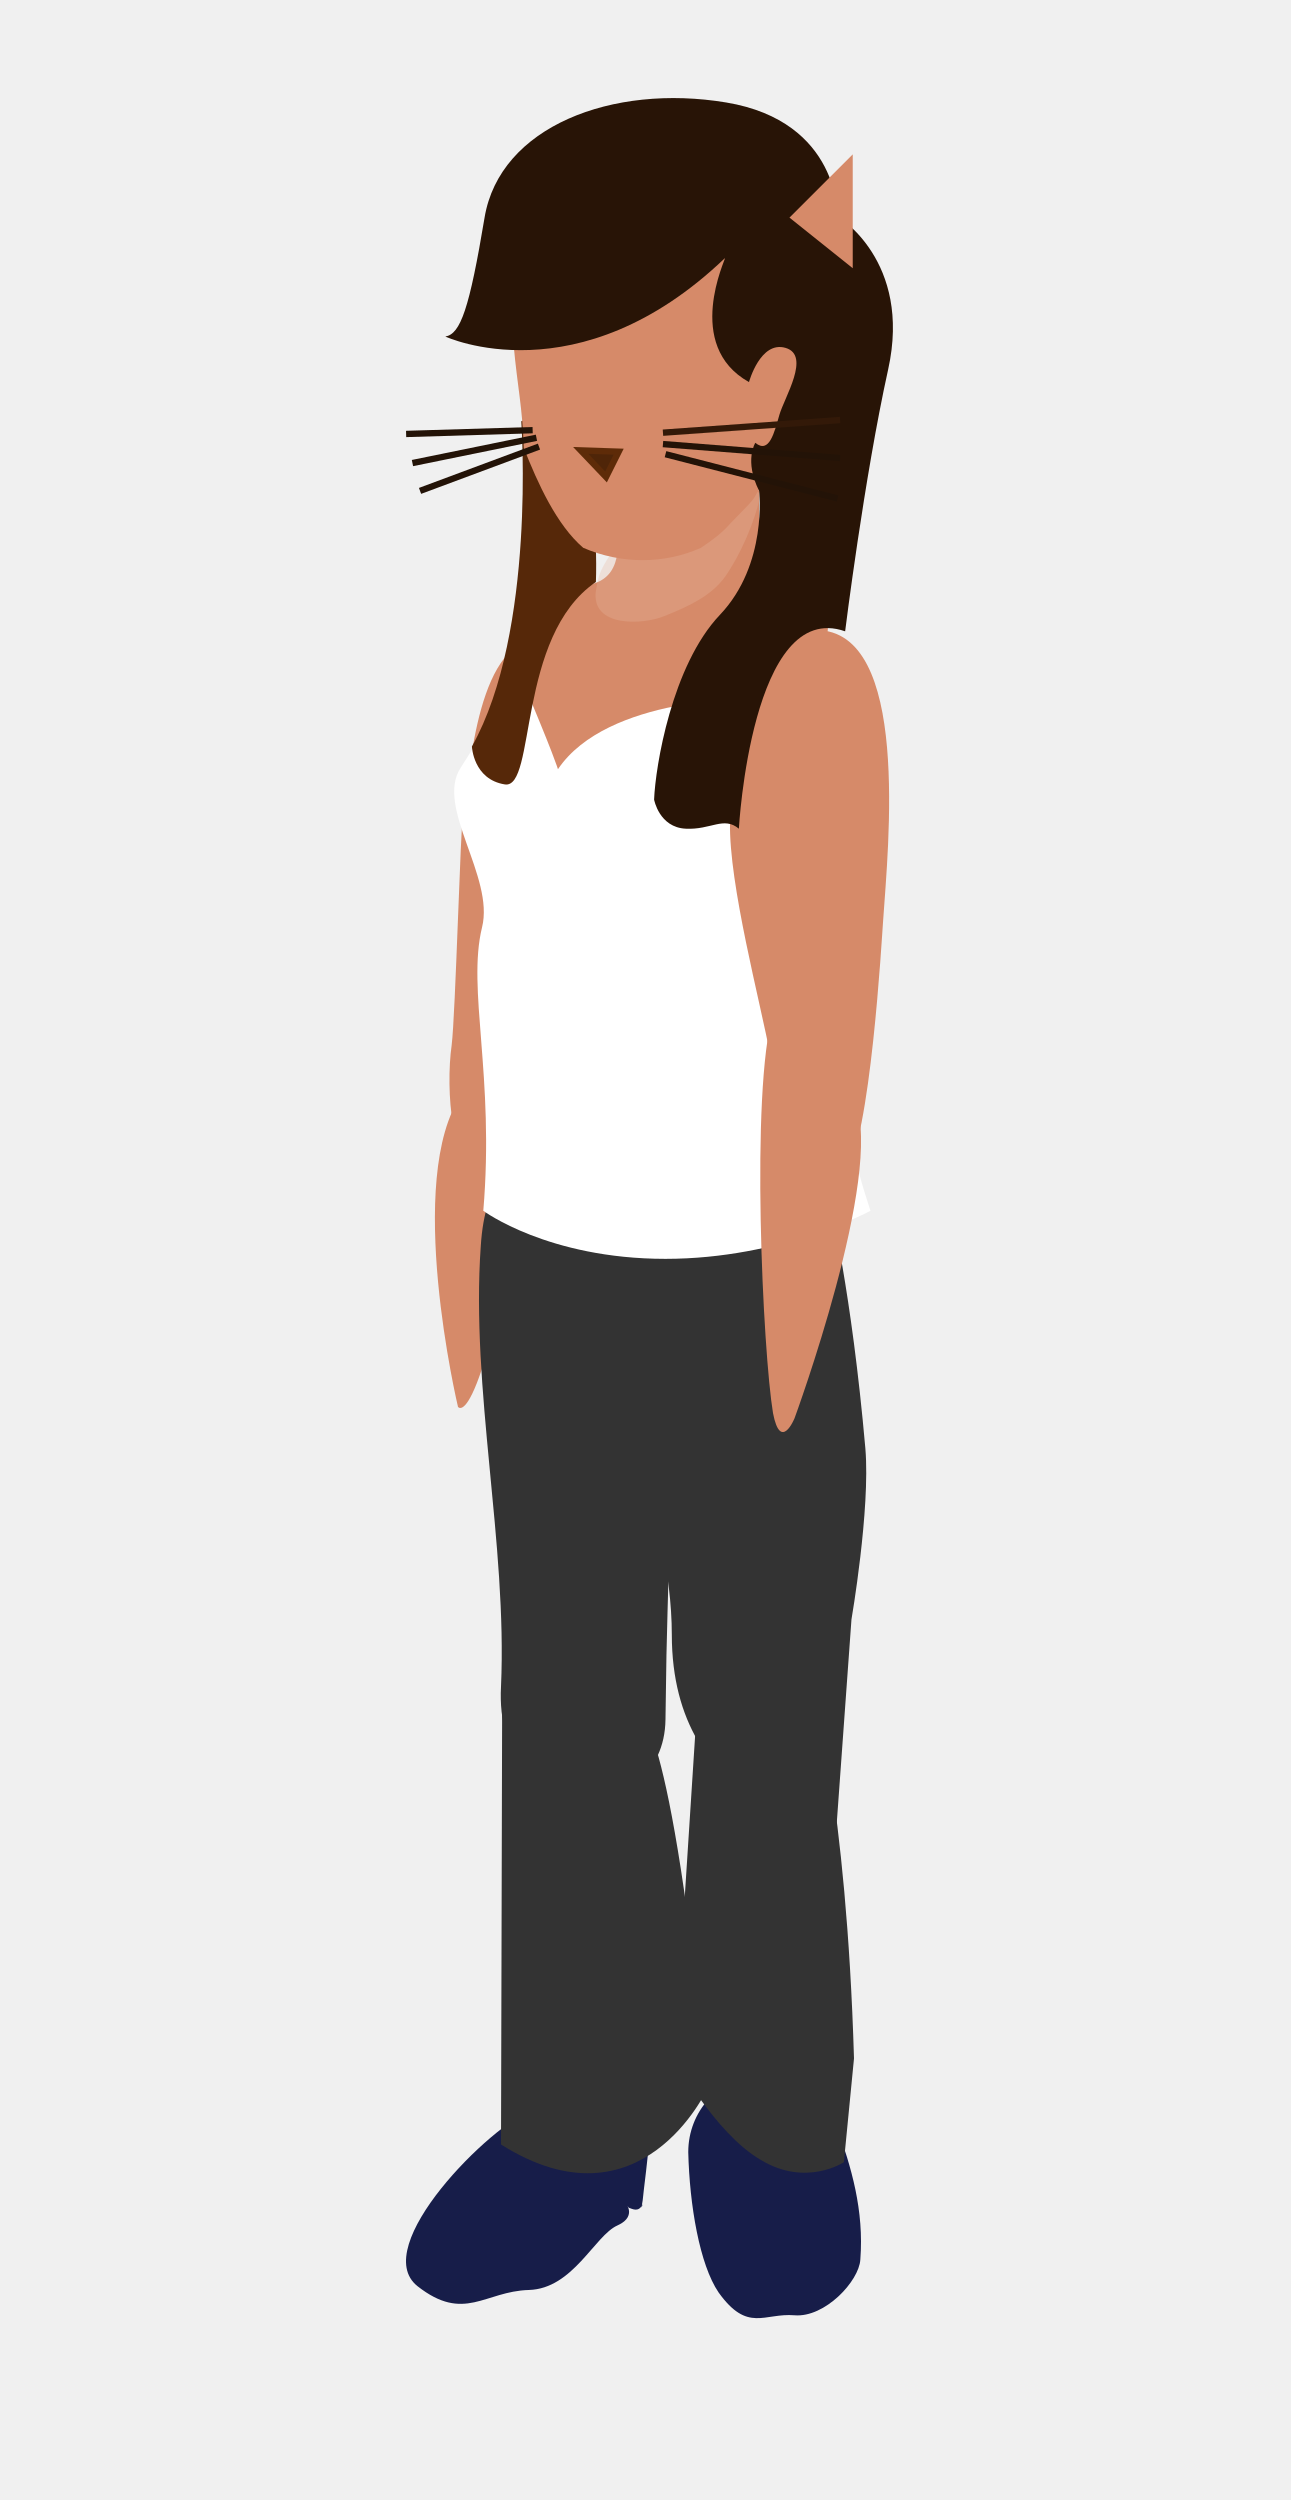
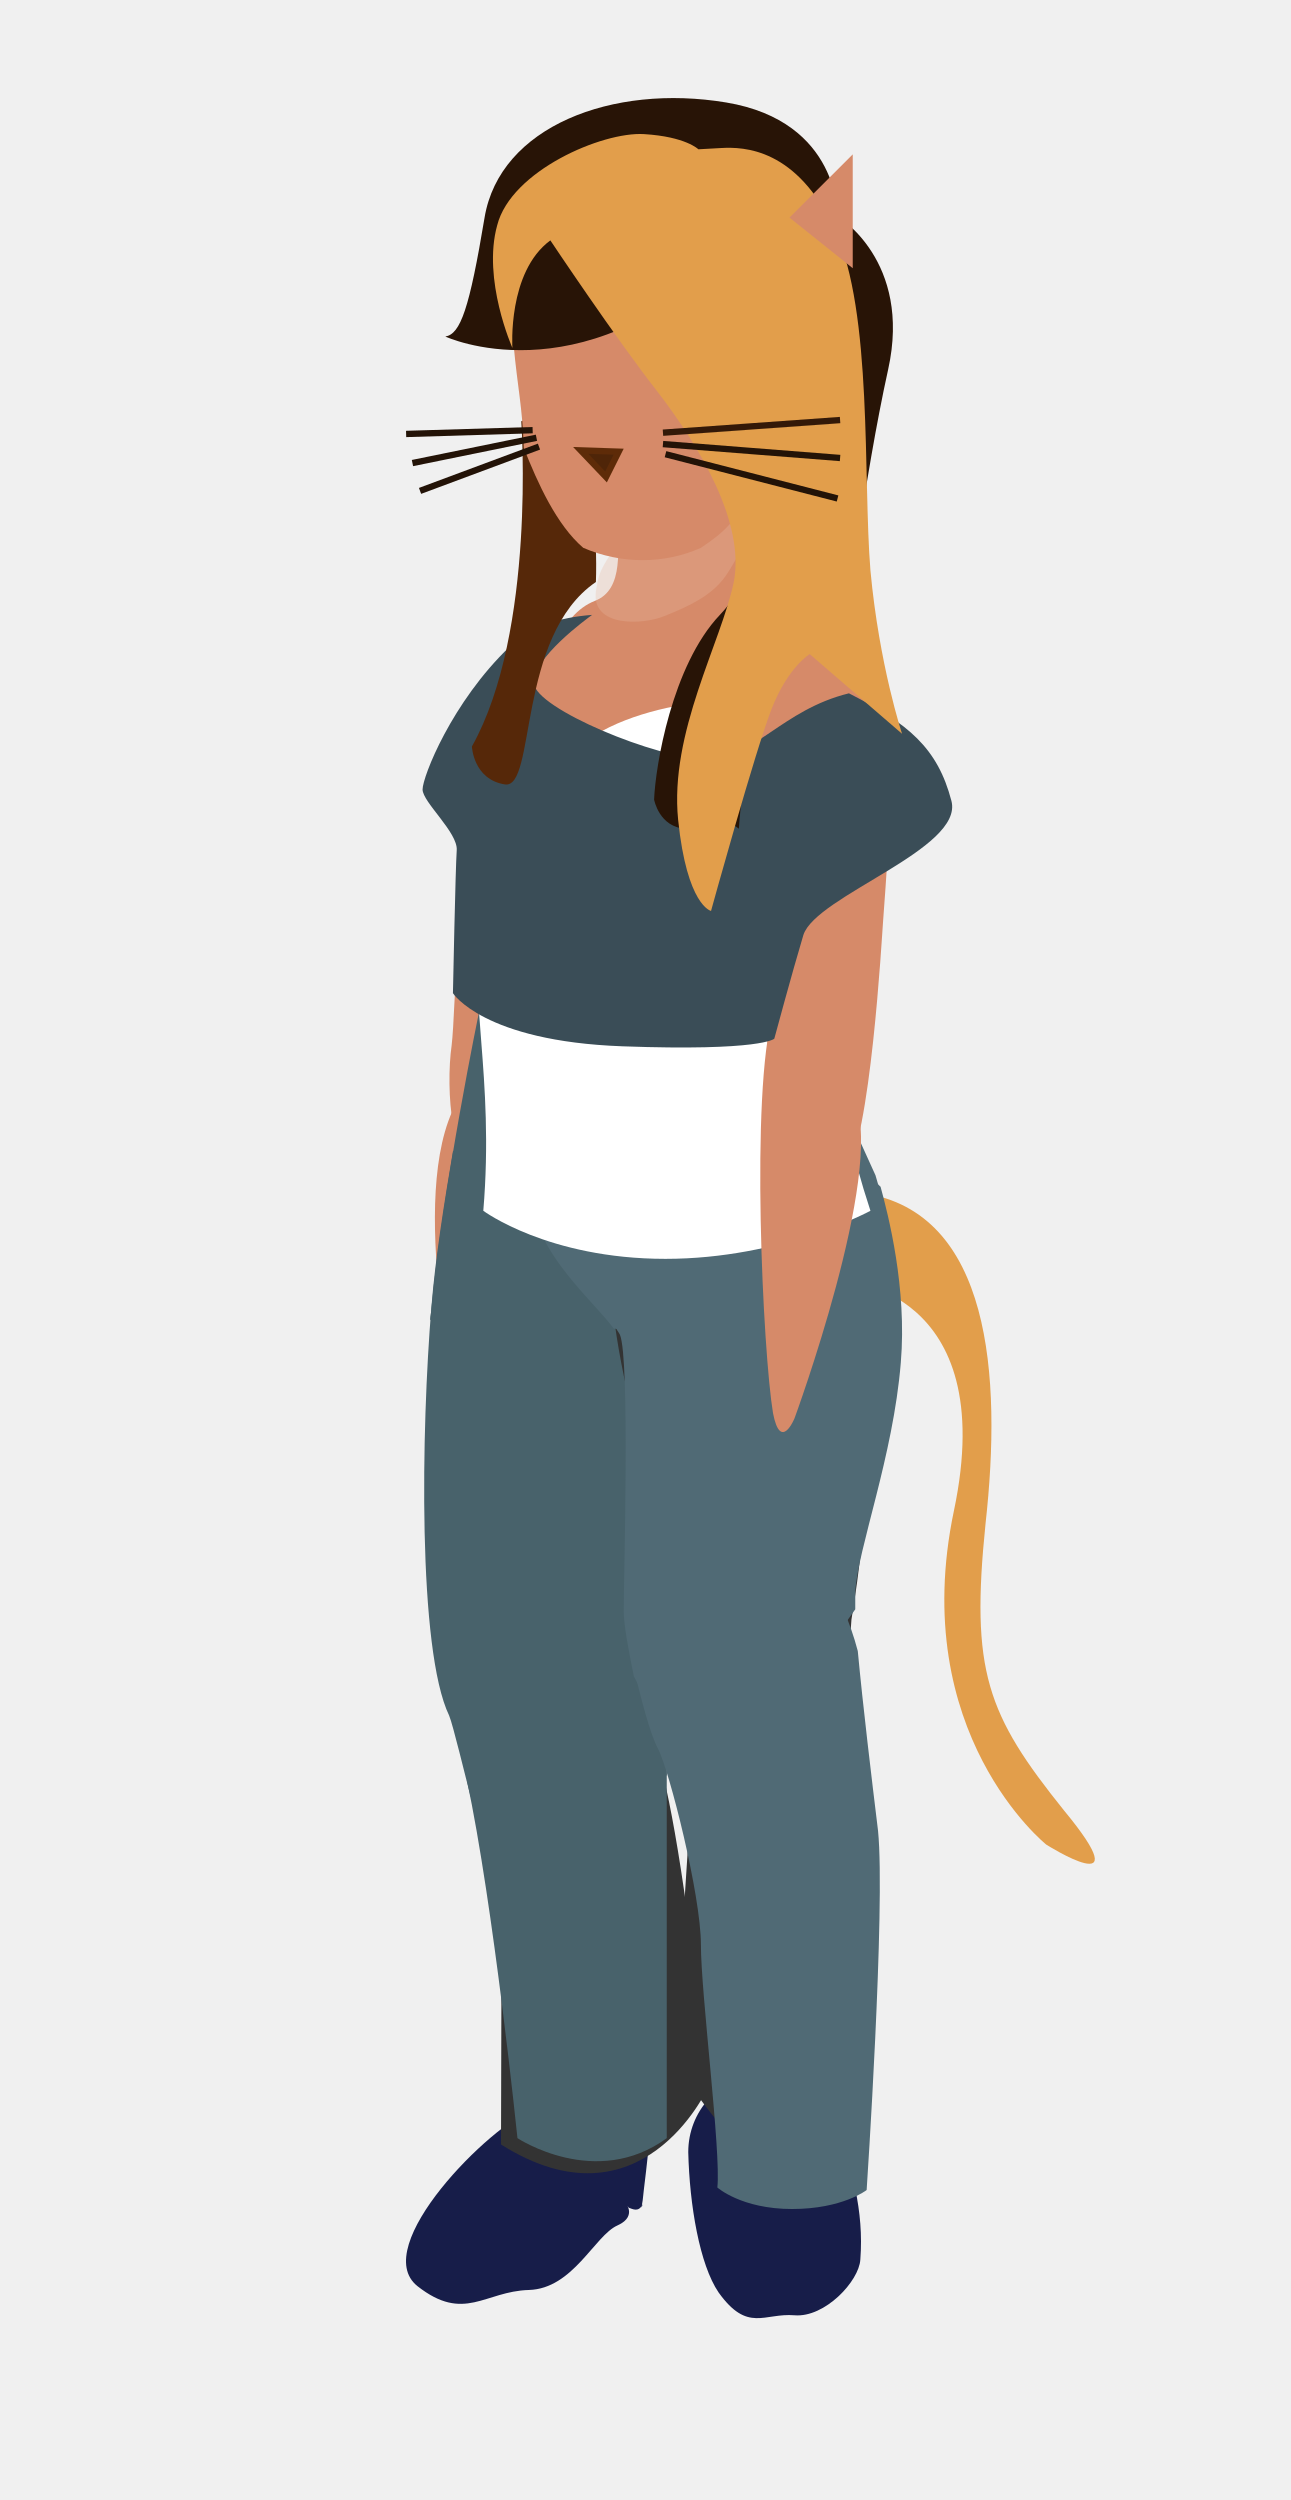
<svg xmlns="http://www.w3.org/2000/svg" version="1.1" id="Layer_1" x="0px" y="0px" viewBox="0 0 102 197.6" style="enable-background:new 0 0 102 197.6;" xml:space="preserve">
  <style type="text/css">
	.st0{fill:#D68A69;}
- 	.st1{fill:#171D49;}
- 	.st2{fill:#333333;}
- 	.st3{fill:#FFFFFF;}
- 	.st4{opacity:0.3;fill:#E8B9A0;enable-background:new    ;}
- 	.st5{fill:#562809;}
- 	.st6{fill:#281406;}
- 	.st7{fill:none;stroke:#331908;stroke-width:0.5;stroke-miterlimit:10;}
- 	.st8{fill:none;stroke:#231307;stroke-width:0.5;stroke-miterlimit:10;}
- 	.st9{fill:#4F2508;stroke:#5E2B08;stroke-width:0.5;stroke-miterlimit:10;}
+ 	.st1{fill:#E29E4B;}
+ 	.st2{fill:#171D49;}
+ 	.st3{fill:#333333;}
+ 	.st4{fill:#48626B;}
+ 	.st5{fill:#506A75;}
+ 	.st6{fill:#FFFFFF;}
+ 	.st7{opacity:0.3;fill:#E8B9A0;enable-background:new    ;}
+ 	.st8{fill:#3A4D57;}
+ 	.st9{fill:#562809;}
+ 	.st10{fill:#281406;}
+ 	.st11{fill:none;stroke:#331908;stroke-width:0.5;stroke-miterlimit:10;}
+ 	.st12{fill:none;stroke:#231307;stroke-width:0.5;stroke-miterlimit:10;}
+ 	.st13{fill:#4F2508;stroke:#5E2B08;stroke-width:0.5;stroke-miterlimit:10;}
</style>
  <g id="_x30_0">
    <path id="arm_x5F_back_x5F_bot" class="st0" d="M36.2,111.2c0,0-4.3-18.1,0.3-24.7s5.9,1.3,5.9,1.3C38.1,114,36.2,111.2,36.2,111.2   z" />
    <path id="arm_x5F_back_x5F_top" class="st0" d="M45.7,73.8c-1.8,6.6-1.2,14.7-7.6,17.9c-2.4,1.2-2.9-5.6-2.4-9.1   c0.3-2.4,0.7-17.4,0.9-18.3c0.8-5.6,1.5-14.9,7.5-14C51.3,51.4,47.4,67.2,45.7,73.8z" />
-     <path id="foot_x5F_back" class="st1" d="M33,180.7c3.7,2.9,5.3,0.4,8.8,0.3c3.5-0.1,5.2-4.3,7-5.1s0.3-2.1,0.9-1.4   c0.3,0.1,0.8,0.4,1.1-0.3c0,0-0.2,0.8,0-0.3c0.1-1.3,1.6-11.4-0.2-8.2c-2.8,0.1-5.7,0.4-8.4,1C38.8,167.9,29.1,177.6,33,180.7z" />
-     <path id="leg_x5F_back_x5F_bot" class="st2" d="M39.7,130.8l-0.1,38.7c11.1,7,16.3-4.4,16.3-4.4c-2.9-30.1-5.5-29.8-5.5-29.8   C46.9,122.1,39.7,130.8,39.7,130.8z" />
-     <path id="leg_x5F_back_x5F_top" class="st2" d="M38,98.5c-0.8,11.3,2.1,23.5,1.6,34.8c-0.6,11.3,12.9,11.3,13,2.6s0.2-8,0.4-18.1   c0.1-10.1-0.6-15.2-1.7-24.5C46.7,94.8,38.7,87.4,38,98.5z" />
+     <path id="CAT_x5F_tail" class="st1" d="M66.6,101.2c0,0,12.5,0.6,8.8,18.2s7.3,26.4,7.3,26.4s7.6,4.8,1.4-2.7   c-6.1-7.6-7.4-11-6.2-22.7c1.3-11.7,0.4-24.6-9.7-26.1S66.6,101.2,66.6,101.2z" />
+     <path id="foot_x5F_back" class="st2" d="M33,180.7c3.7,2.9,5.3,0.4,8.8,0.3c3.5-0.1,5.2-4.3,7-5.1s0.3-2.1,0.9-1.4   c0.3,0.1,0.8,0.4,1.1-0.3c0,0-0.2,0.8,0-0.3c0.1-1.3,1.6-11.4-0.2-8.2c-2.8,0.1-5.7,0.4-8.4,1C38.8,167.9,29.1,177.6,33,180.7z" />
+     <path id="leg_x5F_back_x5F_bot" class="st3" d="M39.7,130.8l-0.1,38.7c11.1,7,16.3-4.4,16.3-4.4c-2.9-30.1-5.5-29.8-5.5-29.8   C46.9,122.1,39.7,130.8,39.7,130.8z" />
+     <path id="leg_x5F_back_x5F_top" class="st3" d="M38,98.5c-0.8,11.3,2.1,23.5,1.6,34.8c-0.6,11.3,12.9,11.3,13,2.6s0.2-8,0.4-18.1   c0.1-10.1-0.6-15.2-1.7-24.5C46.7,94.8,38.7,87.4,38,98.5z" />
+     <path id="CAT_x5F_leg_x5F_back_x5F_bot" class="st4" d="M50,137.6c1.2,0.6,2.1,1.4,2.7,2.4v29c-5.6,4.1-11.8,0-11.8,0   s-1.9-18.5-4-28.3C40.7,137.2,45.3,134.8,50,137.6z" />
+     <path id="CAT_x5F_leg_x5F_back_x5F_top" class="st4" d="M56,92.6c0,0.8,0,2.3,0,3.3l-3.3,22v22.4c-2.1,2.7-5.4,4.3-8.7,3.2   c-3-0.6-5,0.8-6.8-1.5c-0.4-1.5-1.4-5.7-1.7-6.4c-2.5-5.2-2.2-22.7-1.4-32.3c0.3-3.8,1-8.2,1.7-12.3C41.6,87.7,51.1,87.8,56,92.6z" />
+     <path id="CAT_x5F_hip_x5F_back" class="st4" d="M34,104.3c0-0.3,0.1-0.6,0.1-0.9c0.9-9.6,3.8-23.6,3.8-23.6L52,76.4l6,6.4   l-3.5,23.4C48.2,108.1,38.9,108.7,34,104.3z" />
    <g id="foot_x5F_front">
-       <path class="st1" d="M60,164c-3.2,0.2-5.6,2.9-5.6,6.1c0.1,4.2,0.9,8.9,2.4,11.1c2.3,3.2,3.6,1.6,6,1.8c2.4,0.2,5.1-2.7,5.2-4.4    c0.3-3.9-0.7-7.3-1.9-10.6C65.2,165.3,62.7,163.8,60,164C60,164,60,164,60,164z" />
+       <path class="st2" d="M60,164c-3.2,0.2-5.6,2.9-5.6,6.1c0.1,4.2,0.9,8.9,2.4,11.1c2.3,3.2,3.6,1.6,6,1.8s5.1-2.7,5.2-4.4    c0.3-3.9-0.7-7.3-1.9-10.6C65.2,165.3,62.7,163.8,60,164L60,164z" />
    </g>
-     <path id="leg_x5F_front_x5F_bot" class="st2" d="M53.3,162.7c0,0,3.2,5.9,6.8,8c3.6,2.2,6.6,0.2,6.6,0.2l0.8-8.2   c-0.6-20.3-3.3-29.7-3.3-29.7l-9,0.2L53.3,162.7z" />
-     <path id="leg_x5F_front_x5F_top" class="st2" d="M48.3,97.9c-0.7,10.2,4.8,21.6,4.8,31.3c0,14.1,13,15.4,13,15.4l1.2-16.6   c0,0,1.5-8.7,1.1-13.5c-1.1-12.5-2.8-19.4-2.8-19.4S48.7,93.5,48.3,97.9z" />
-     <path id="chest" class="st0" d="M48.8,40.4c0,2,0.6,4.9-1.8,5.7c-5.5,1.9-4.8,13.1-1.6,13.5c5,0.7,21.7-7,19.9-10.5L60,45.5v-6.7   C56.6,34.9,48.8,40.5,48.8,40.4z" />
-     <path id="top" class="st3" d="M66.6,75.6c1.9-6.7,0-6.1-1.9-7.4s-5.7-6.8-5.1-13c0,0-11.6-0.2-15.5,5.6c0,0-0.3-1.1-3.1-7.7   c0,0-2.6,4.5-4.6,7.6s2.7,8.6,1.7,12.6c-1.2,4.9,1,11.7,0.1,22.4c0,0,5.1,3.8,14.4,3.8c9.2,0,16.2-3.8,16.2-3.8   C65.7,86.3,65.8,80.3,66.6,75.6z" />
-     <path id="arm_x5F_front_x5F_top" class="st0" d="M69.8,72.8c-0.1,1.3-1,17.4-3,19.9c-2.3,2.9-5.7-8.1-5.9-9.2   c-0.8-4.3-3.3-13.6-3.2-18.5c0.1-4.9,0.5-15,6.8-15.2C72,49.8,70.2,66.9,69.8,72.8z" />
+     <path id="leg_x5F_front_x5F_bot" class="st3" d="M53.3,162.7c0,0,3.2,5.9,6.8,8c3.6,2.2,6.6,0.2,6.6,0.2l0.8-8.2   c-0.6-20.3-3.3-29.7-3.3-29.7l-9,0.2L53.3,162.7z" />
+     <path id="leg_x5F_front_x5F_top" class="st3" d="M48.3,97.9c-0.7,10.2,4.8,21.6,4.8,31.3c0,14.1,13,15.4,13,15.4l1.2-16.6   c0,0,1.5-8.7,1.1-13.5c-1.1-12.5-2.8-19.4-2.8-19.4S48.7,93.5,48.3,97.9z" />
+     <path id="CAT_x5F_leg_x5F_front_x5F_bot" class="st5" d="M61,119.6c2.8,1.9,5.6,6.3,6.8,10.9c0.4,4.3,1.1,10.1,1.6,14.2   c0.6,6-0.9,28.4-0.9,28.4s-1.9,1.5-5.9,1.5c-4,0-5.9-1.7-5.9-1.7c0.3-2.8-1.3-15.3-1.3-19.2s-2.5-13.8-3.4-15.5   c-0.6-1.1-1.4-4.1-2-6.8C49.9,124.3,53.2,115.3,61,119.6z" />
+     <path id="CAT_x5F_leg_x5F_front_x5F_top" class="st5" d="M53,135.6c-1.1-0.4-2.1-1.5-2.9-3.1c-0.4-2-0.8-4-0.8-5.2   c0-2.6,0.5-19.9-0.3-21.8c-0.1-0.2-0.2-0.3-0.3-0.5c-0.9-6.6,3.8-13.5,10.3-14.4c3.6,0,7.8,0.5,10.6,3.2c0.6,2.2,2.1,8,1.6,13.9   c-0.6,7.4-3.4,14.7-3.6,18.1c0,0.4,0,0.9,0,1.4C63.9,132.6,58.5,137.2,53,135.6z" />
+     <path id="CAT_x5F_hip_x5F_front" class="st5" d="M42.4,80.9l3.4-4.3c0,0,14.1-0.2,14.5-0.2c0.4,0,3.5,4.6,3.5,4.6l5.4,11.9   c0,0,0.4,1.3,0.9,3.4c-3.1,7.4-13.1,10.2-21.6,8.7c-1.4-1.9-5-5-6.1-8.5C41.1,92.5,42.4,80.9,42.4,80.9z" />
+     <path id="chest" class="st0" d="M48.8,40.9c0,2.3,0.6,5.7-1.8,6.6c-5.5,2.2-4.8,15.3-1.6,15.7c5,0.8,21.7-8.2,19.9-12.2L60,46.8V39   C56.6,34.5,48.8,41,48.8,40.9z" />
+     <path id="top" class="st6" d="M66.6,75.6c1.9-6.7,0-6.1-1.9-7.4s-5.7-6.8-5.1-13c0,0-11.6-0.2-15.5,5.6c0,0-0.3-1.1-3.1-7.7   c0,0-2.6,4.5-4.6,7.6s2.7,8.6,1.7,12.6c-1.2,4.9,1,11.7,0.1,22.4c0,0,5.1,3.8,14.4,3.8c9.2,0,16.2-3.8,16.2-3.8   C65.7,86.3,65.8,80.3,66.6,75.6z" />
+     <path id="arm_x5F_front_x5F_top" class="st0" d="M69.8,72.8c-0.1,1.3-1,17.4-3,19.9c-2.3,2.9-5.7-8.1-5.9-9.2   c-0.8-4.3-3.3-13.6-3.2-18.5s0.5-15,6.8-15.2C72,49.8,70.2,66.9,69.8,72.8z" />
    <path id="arm_x5F_front_x5F_bot" class="st0" d="M62.8,112.1c0,0-1.1,2.7-1.7-0.4c-0.8-4.8-1.8-25.4,0-31.6c4.1-13.8,6.5,7,6.5,7   C69.9,92.8,62.8,112.1,62.8,112.1z" />
-     <path id="neck" class="st4" d="M57.3,45.6c1.2-1.7,2.4-4.4,2.8-6.5C56.8,34.8,48.3,40,48.3,40c-0.1,1-0.1,2.2-0.3,3.3   c0.1-0.1,0.1-0.1,0.2-0.2c0.2-0.3,0.5-0.2,0.7,0c0.7-0.9,1.5-1.8,1.9-2.7c0.3-0.6,1.3-0.3,1,0.3c-0.7,1.4-3,2.1-3.8,3.5   c-0.6,1-0.7,1.3-0.9,2.5c-0.4,2.9,3.7,2.7,5.4,2C54.5,47.9,56.2,47.1,57.3,45.6z" />
-     <path id="hair_x5F_back" class="st5" d="M47.1,46c-6.3,4.3-4.7,16.4-7.2,16s-2.6-3-2.6-3c5.1-9.1,3.9-25.7,3.9-25.7   C47.8,29.9,47.1,46,47.1,46z" />
+     <path id="neck" class="st7" d="M57.3,45.6c1.2-1.7,2.4-4.4,2.8-6.5C56.8,34.8,48.3,40,48.3,40c-0.1,1-0.1,2.2-0.3,3.3   c0.1-0.1,0.1-0.1,0.2-0.2c0.2-0.3,0.5-0.2,0.7,0c0.7-0.9,1.5-1.8,1.9-2.7c0.3-0.6,1.3-0.3,1,0.3c-0.7,1.4-3,2.1-3.8,3.5   c-0.6,1-0.7,1.3-0.9,2.5c-0.4,2.9,3.7,2.7,5.4,2C54.5,47.9,56.2,47.1,57.3,45.6z" />
+     <path id="CAT_x5F_top" class="st8" d="M61.2,82.1c0,0-1,1-12,0.6c-11-0.4-13.4-4.2-13.4-4.2s0.2-9.9,0.3-11.3   c0.1-1.4-2.7-3.8-2.7-4.8c0-1,2.3-6.9,6.9-11.3c1.7-1.6,3.9-2.3,6.5-2.5c-0.4,0.3-4.7,3.4-4.6,5.4c0.1,2,9.8,6,13.6,6   c3.8,0,6-3.9,11.3-5.2c4.7,2.4,7,4.3,8.1,8.5c1,3.8-10.7,7.5-11.7,10.6C62.6,76.9,61.2,82.1,61.2,82.1z" />
+     <path id="hair_x5F_back" class="st9" d="M47.1,46c-6.3,4.3-4.7,16.4-7.2,16s-2.6-3-2.6-3c5.1-9.1,3.9-25.7,3.9-25.7   C47.8,29.9,47.1,46,47.1,46z" />
    <path id="head" class="st0" d="M40.6,27.3c0.3,3.3,0.7,4.9,0.8,8.1c1.1,2.8,2.6,6.1,4.7,7.9c3,1.3,6.4,1.3,9.3,0   c0.9-0.6,1.7-1.2,2.3-1.9c2.7-2.8,1.2-1,3.8-5.4c2.6-4.4,8.2-12.2,2.8-19.3C59,9.6,47.3,9,41.5,16.6C38.9,20.1,40.2,23.9,40.6,27.3   z" />
-     <path id="hair_x5F_front" class="st6" d="M57.3,20.4c-11.6,11.1-22.1,6.2-22.1,6.2c1.2-0.2,1.9-2.2,3.1-9.4   C39.5,10,48.4,6.6,57.4,8.1s8.8,9,8.8,9s5.9,3.5,4,12.1s-3.4,20.7-3.4,20.7c-7.4-2.6-8.4,15.6-8.4,15.6c-1.2-1-2.2,0.1-4.2,0   c-2.1-0.1-2.5-2.3-2.5-2.3c0.1-2.6,1.4-10.6,5.2-14.6s3.1-9.8,3.1-9.8c-1.2-2.4-0.3-3.8-0.3-3.8c1.1,0.9,1.5-0.8,1.9-2.2   c0.4-1.4,2.5-4.7,0.5-5.3c-2-0.6-2.9,2.7-2.9,2.7C54,27.3,57.4,20.4,57.3,20.4z" />
+     <path id="hair_x5F_front" class="st10" d="M57.3,20.4c-11.6,11.1-22.1,6.2-22.1,6.2c1.2-0.2,1.9-2.2,3.1-9.4   C39.5,10,48.4,6.6,57.4,8.1s8.8,9,8.8,9s5.9,3.5,4,12.1s-3.4,20.7-3.4,20.7c-7.4-2.6-8.4,15.6-8.4,15.6c-1.2-1-2.2,0.1-4.2,0   c-2.1-0.1-2.5-2.3-2.5-2.3c0.1-2.6,1.4-10.6,5.2-14.6s3.1-9.8,3.1-9.8c-1.2-2.4-0.3-3.8-0.3-3.8c1.1,0.9,1.5-0.8,1.9-2.2   c0.4-1.4,2.5-4.7,0.5-5.3c-2-0.6-2.9,2.7-2.9,2.7C54,27.3,57.4,20.4,57.3,20.4z" />
+     <path id="CAT_x5F_hair" class="st1" d="M43.5,19c0,0,5.2,7.8,8.5,12c3.3,4.3,6.9,10.3,6,15c-1,4.8-5.1,11.9-4.4,18.8   c0.7,6.8,2.6,7.2,2.6,7.2s3.5-12.7,4.8-16c1.3-3.3,3-4.3,3-4.3l7.3,6.3c0,0-1.8-5.4-2.5-12.9C68.2,37.8,69,24.7,66,18.2   c-3-6.5-7.2-6.6-9-6.5c-1.8,0.1-1.8,0.1-1.8,0.1s-1-1-4.3-1.2c-3.3-0.2-10.5,2.9-11.6,7.2c-1.2,4.3,1.2,9.7,1.2,9.7   S40.1,21.5,43.5,19z" />
    <polyline id="ear" class="st0" points="62.4,17.2 67.4,21.2 67.4,12.2  " />
-     <line id="whisker_x5F_left_x5F_top" class="st7" x1="66.4" y1="33.2" x2="52.4" y2="34.2" />
-     <line id="whisker_x5F_left_x5F_mid" class="st8" x1="66.4" y1="36.2" x2="52.4" y2="35.1" />
-     <line id="whisker_x5F_left_x5F_bot" class="st8" x1="66.2" y1="39.4" x2="52.6" y2="35.9" />
-     <line id="whisker_x5F_right_x5F_bot" class="st8" x1="33.2" y1="38.8" x2="42.6" y2="35.3" />
-     <line id="whisker_x5F_right_x5F_mid" class="st8" x1="32.6" y1="36.6" x2="42.4" y2="34.6" />
-     <line id="whisker_x5F_right_x5F_top" class="st8" x1="32.1" y1="34.3" x2="42.1" y2="34" />
-     <polygon id="nose" class="st9" points="47.9,37.7 45.9,35.6 48.9,35.7  " />
+     <line id="whisker_x5F_left_x5F_top" class="st11" x1="66.4" y1="33.2" x2="52.4" y2="34.2" />
+     <line id="whisker_x5F_left_x5F_mid" class="st12" x1="66.4" y1="36.2" x2="52.4" y2="35.1" />
+     <line id="whisker_x5F_left_x5F_bot" class="st12" x1="66.2" y1="39.4" x2="52.6" y2="35.9" />
+     <line id="whisker_x5F_right_x5F_bot" class="st12" x1="33.2" y1="38.8" x2="42.6" y2="35.3" />
+     <line id="whisker_x5F_right_x5F_mid" class="st12" x1="32.6" y1="36.6" x2="42.4" y2="34.6" />
+     <line id="whisker_x5F_right_x5F_top" class="st12" x1="32.1" y1="34.3" x2="42.1" y2="34" />
+     <polygon id="nose" class="st13" points="47.9,37.7 45.9,35.6 48.9,35.7  " />
  </g>
</svg>
